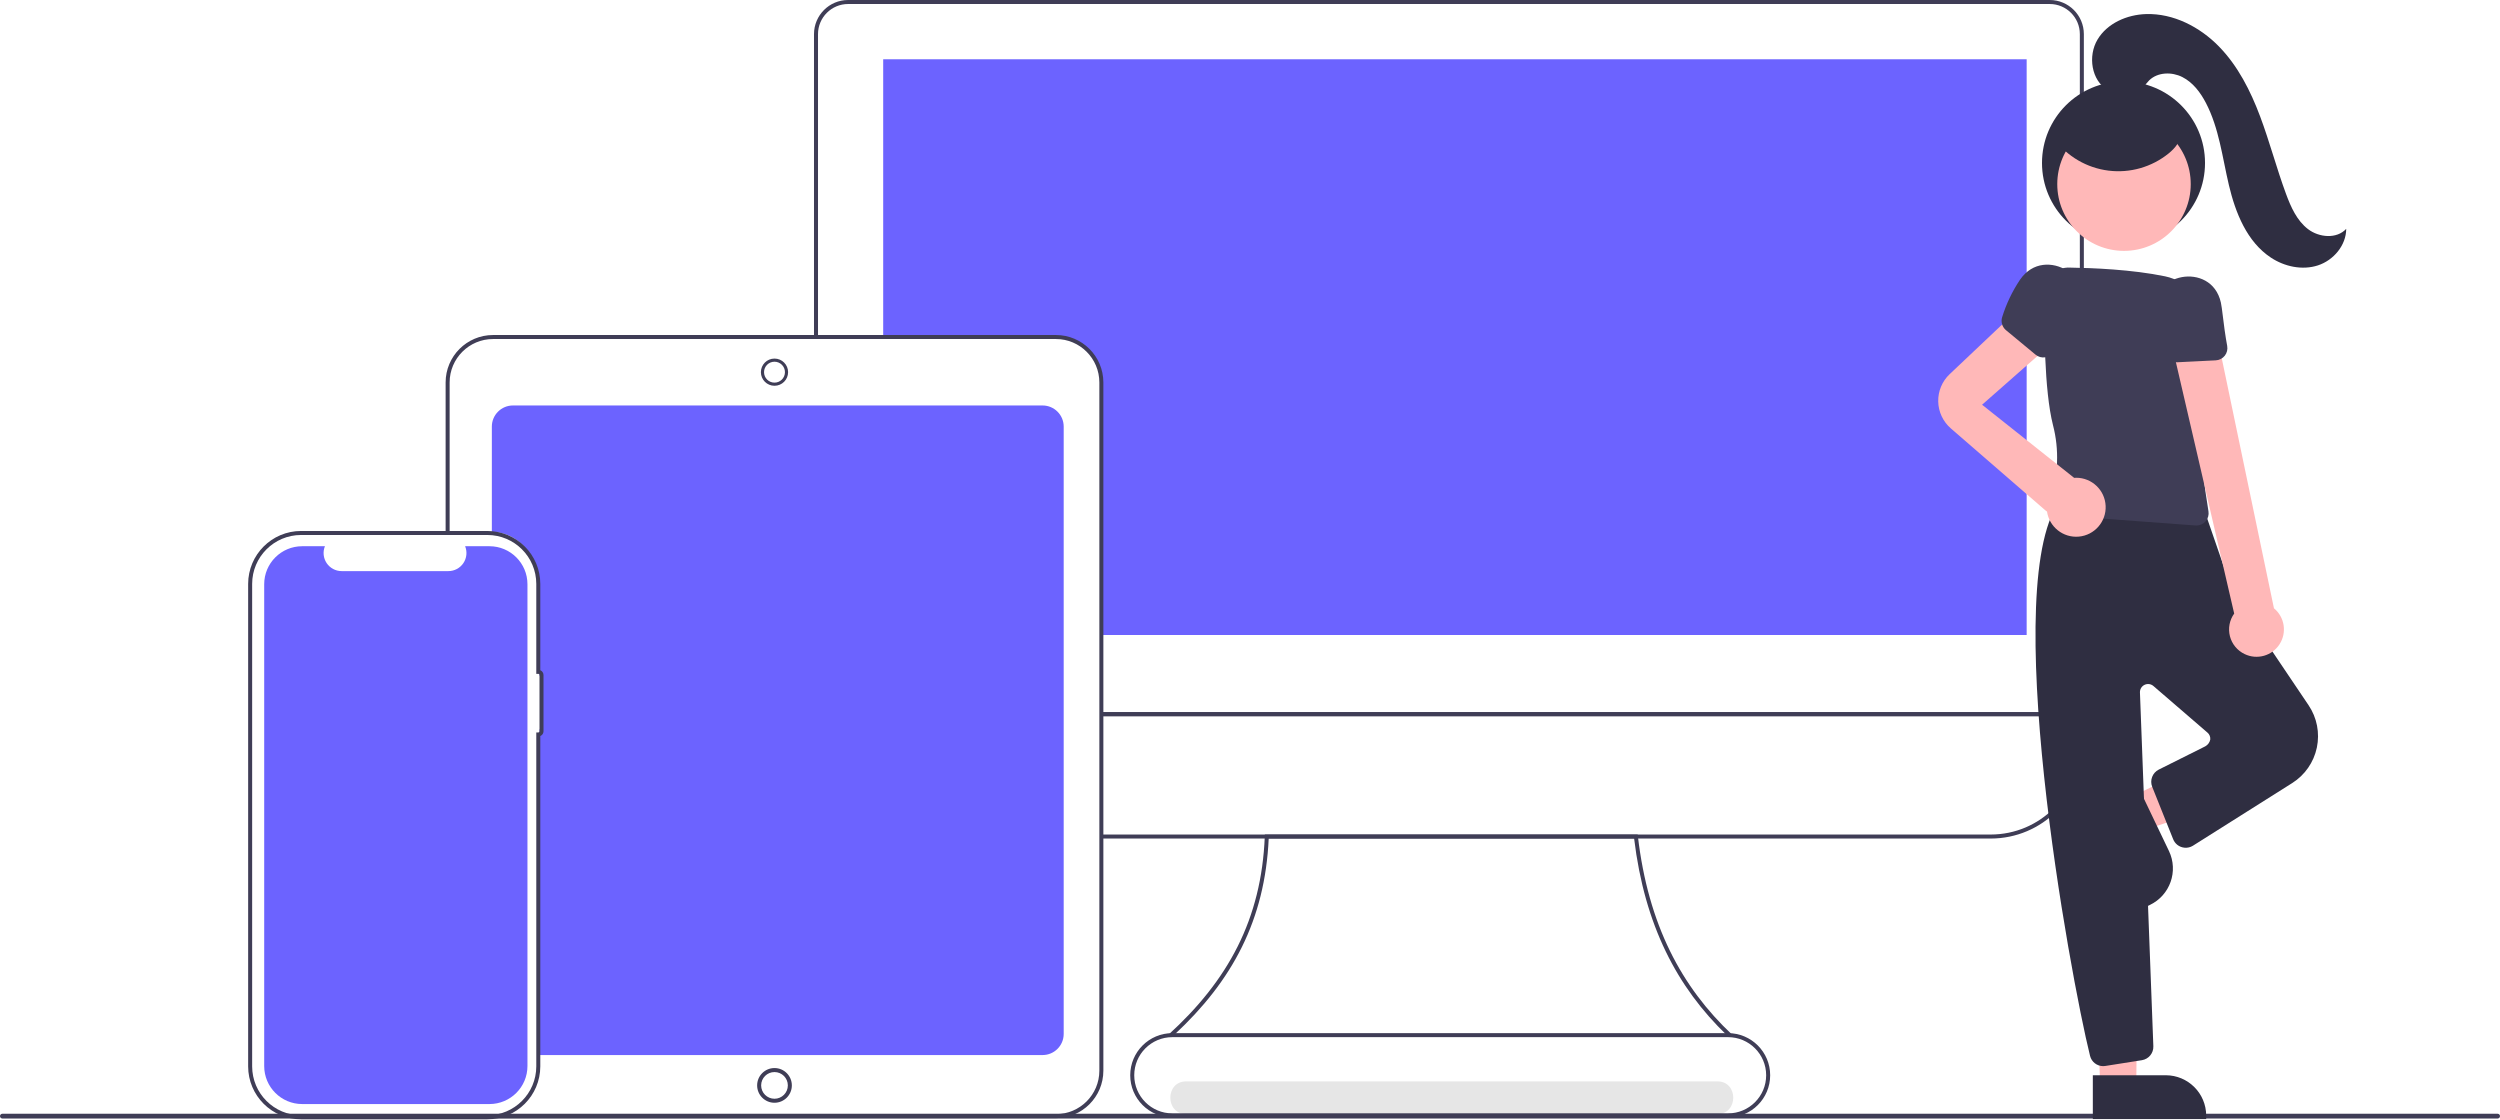
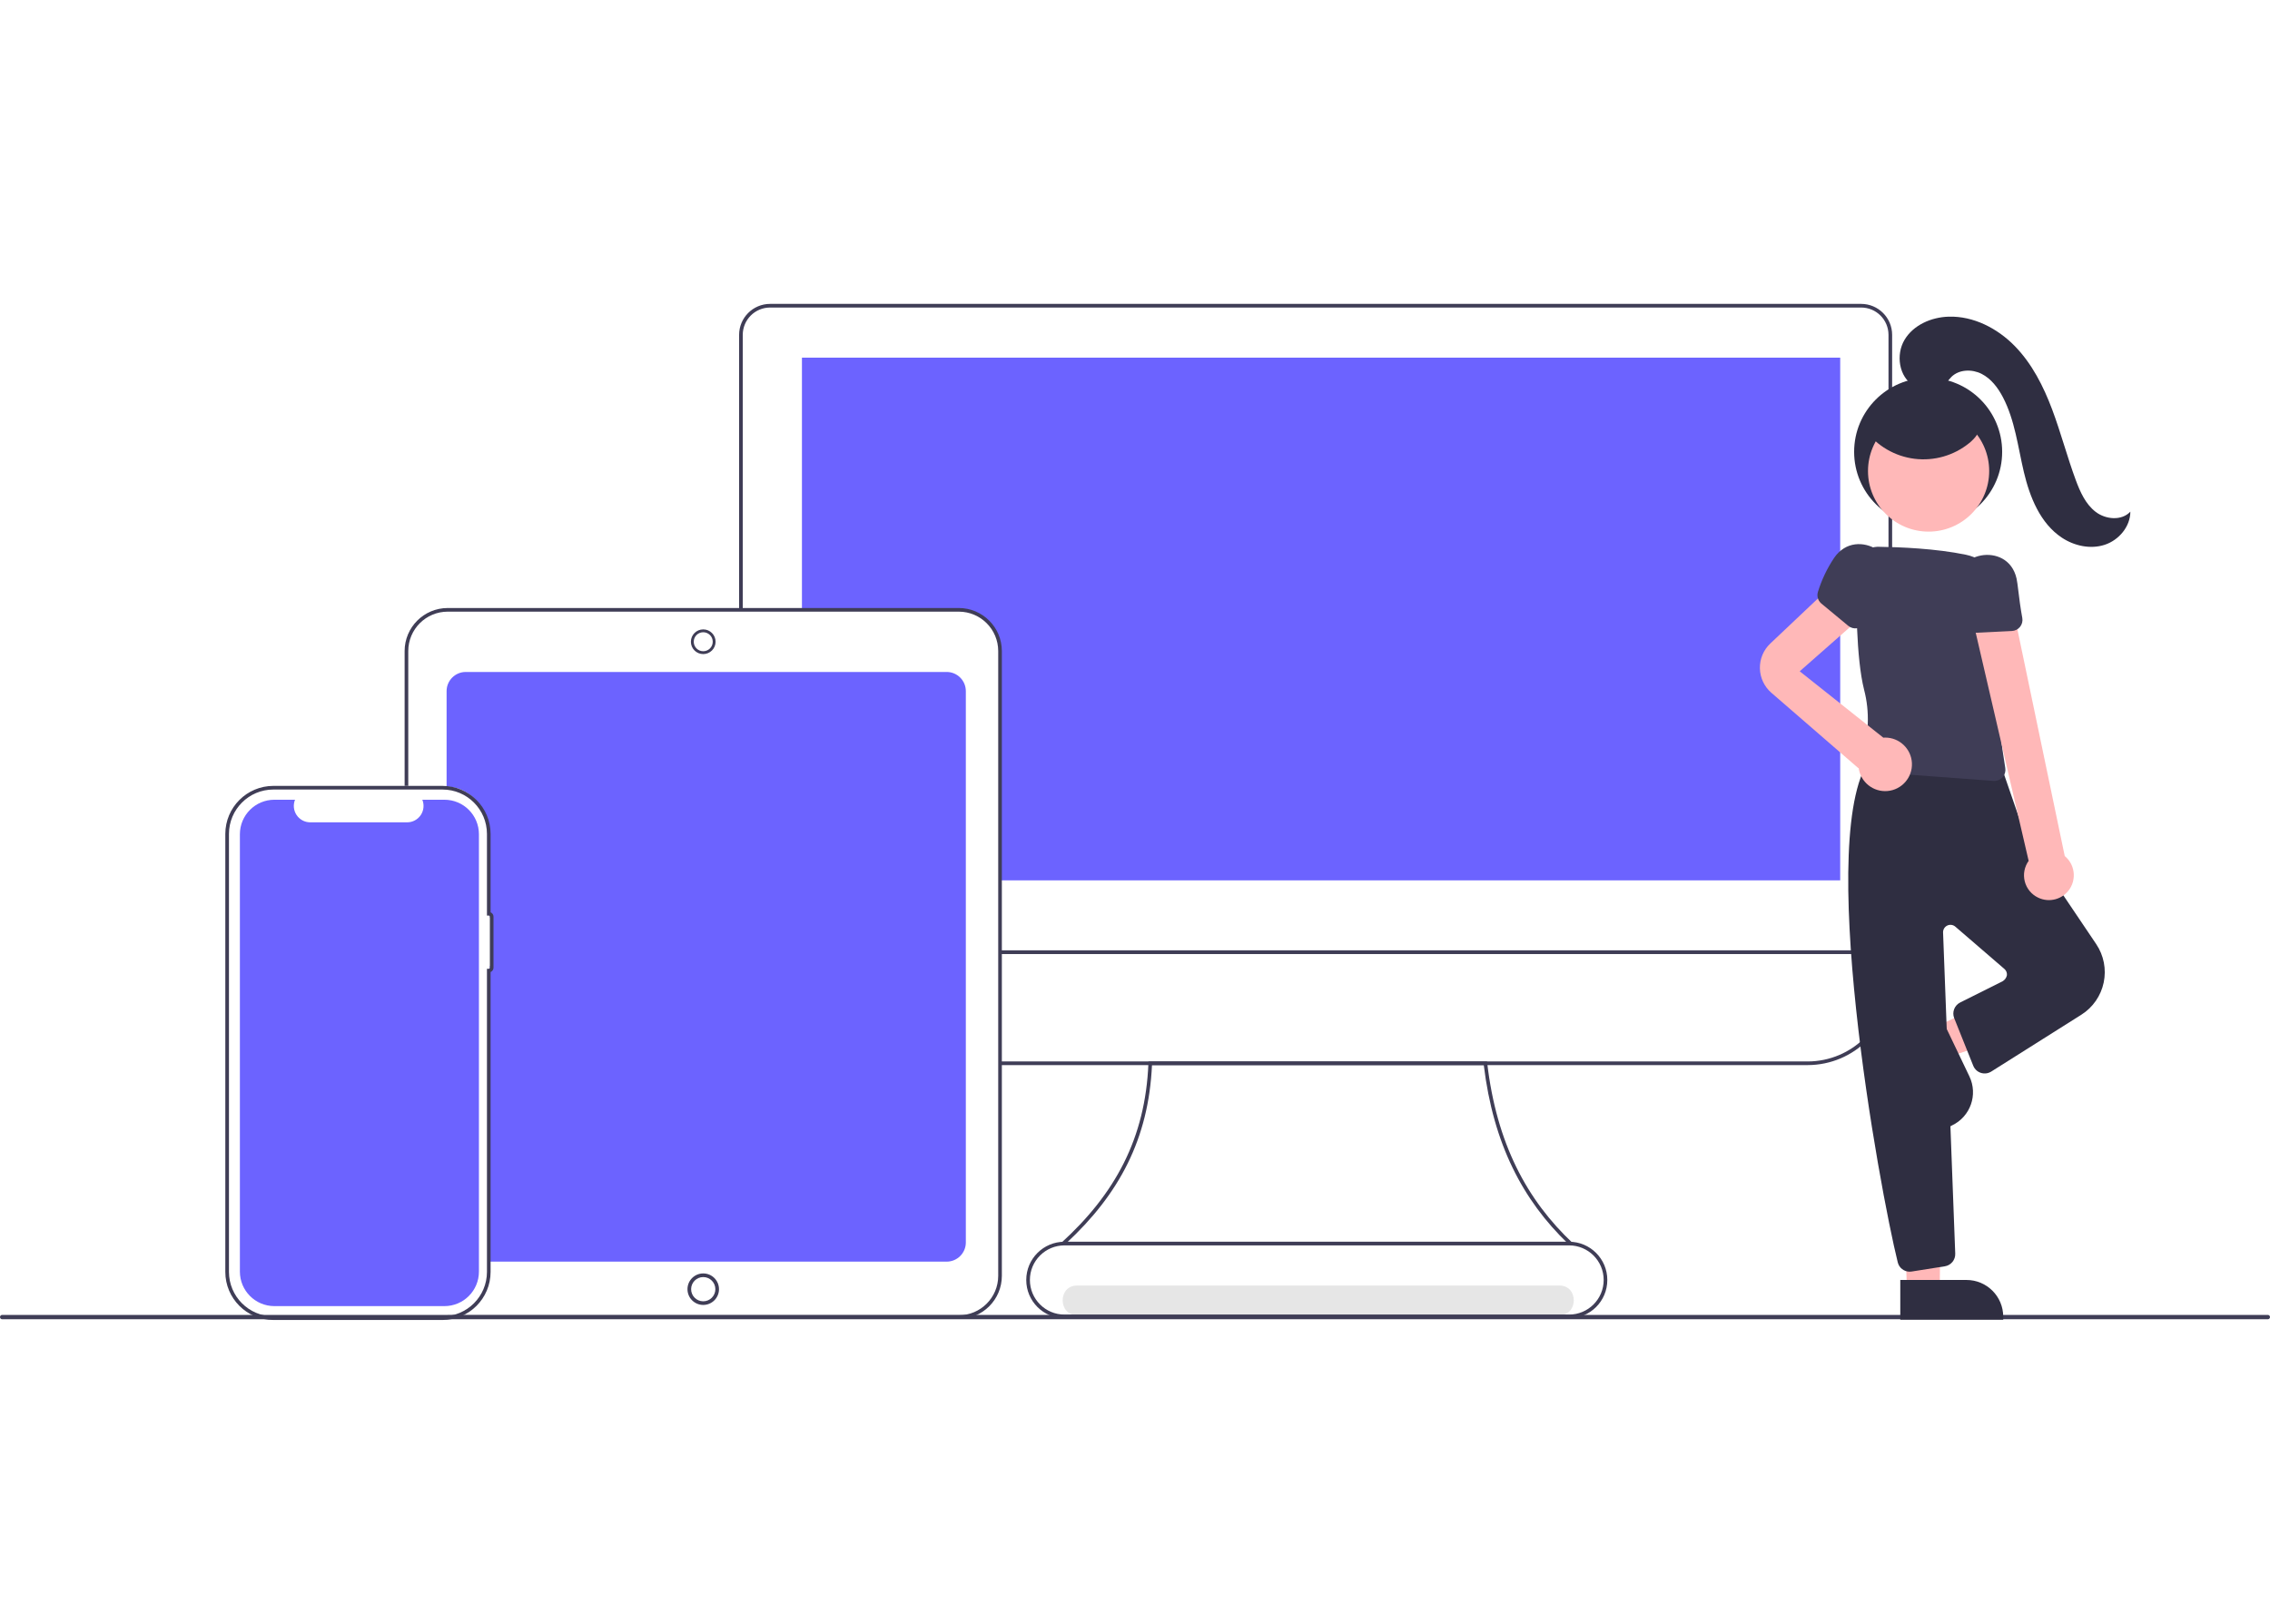
- <svg xmlns="http://www.w3.org/2000/svg" id="b849a2f0-74e0-42be-b224-12e88fa50e48" data-name="Layer 1" width="920.109" height="411.952" viewBox="0 0 920.109 411.952">
+ <svg xmlns="http://www.w3.org/2000/svg" id="b849a2f0-74e0-42be-b224-12e88fa50e48" data-name="Layer 1" width="1146" height="820" viewBox="0 0 920.109 411.952">
  <path d="M576.472,654.024H772.063c7.721,0,7.734-12,0-12H576.472c-7.721,0-7.734,12,0,12Z" transform="translate(-139.9456 -244.0239)" fill="#e6e6e6" />
  <path d="M523.665,393.255H328.732a7.777,7.777,0,0,0-7.767,7.767v38.725C330.688,439.976,337,448,338.529,457.741v35.107h.738a.444.444,0,0,1,.443.443v18.681a.444.444,0,0,1-.443.443h-.738V625.323c0,2.481-.025,7.007-.025,7.007H523.665a7.777,7.777,0,0,0,7.767-7.767V401.022A7.777,7.777,0,0,0,523.665,393.255Z" transform="translate(-139.9456 -244.0239)" fill="#6c63ff" />
  <path d="M885.845,265.834V477.735H544.914V384.439a15.993,15.993,0,0,0-15.978-15.977H464.998V265.834Z" transform="translate(-139.9456 -244.0239)" fill="#6c63ff" />
  <path d="M906.895,507.607H545.295v-1.477H905.418V256.576a11.088,11.088,0,0,0-11.075-11.075H452.084a11.088,11.088,0,0,0-11.075,11.075V367.505h-1.477V256.576a12.566,12.566,0,0,1,12.552-12.552h442.259A12.566,12.566,0,0,1,906.895,256.576Z" transform="translate(-139.9456 -244.0239)" fill="#3f3d56" />
  <path d="M872.632,552.645H545.295v-1.477H872.632A32.823,32.823,0,0,0,905.418,518.383V507.607H545.295v-1.477H906.895V518.383A34.301,34.301,0,0,1,872.632,552.645Z" transform="translate(-139.9456 -244.0239)" fill="#3f3d56" />
  <path d="M775.485,625.002c-18.248-17.522-30.252-40.384-34.111-72.356H606.885c-1.368,29.912-13.296,52.345-34.813,72.278l-2.273.079c22.199-20.118,34.427-42.716,35.641-73.125l.028-.709h137.219l.076.653c3.79,32.514,16.045,55.523,34.743,73.062Z" transform="translate(-139.9456 -244.0239)" fill="#3f3d56" />
  <path d="M528.58,655.548H321.407v-1.477H528.58a15.995,15.995,0,0,0,15.977-15.977V384.778A15.995,15.995,0,0,0,528.58,368.801H321.407a15.995,15.995,0,0,0-15.977,15.977v54.667H303.953V384.778a17.473,17.473,0,0,1,17.453-17.453H528.58a17.473,17.473,0,0,1,17.453,17.453V638.095A17.473,17.473,0,0,1,528.58,655.548Z" transform="translate(-139.9456 -244.0239)" fill="#3f3d56" />
  <path d="M424.993,386.007A5.007,5.007,0,1,1,430,381,5.012,5.012,0,0,1,424.993,386.007Zm0-8.856a3.849,3.849,0,1,0,3.849,3.849A3.854,3.854,0,0,0,424.993,377.151Z" transform="translate(-139.9456 -244.0239)" fill="#3f3d56" />
  <path d="M424.993,649.888a6.388,6.388,0,1,1,6.388-6.389A6.396,6.396,0,0,1,424.993,649.888Zm0-11.3a4.912,4.912,0,1,0,4.912,4.912A4.917,4.917,0,0,0,424.993,638.588Z" transform="translate(-139.9456 -244.0239)" fill="#3f3d56" />
  <path d="M319.326,655.976h-68.58A19.495,19.495,0,0,1,231.273,636.503V458.919a19.495,19.495,0,0,1,19.473-19.473h68.58a19.495,19.495,0,0,1,19.473,19.473v31.779a1.923,1.923,0,0,1,1.182,1.772l-0,20.678a1.923,1.923,0,0,1-1.182,1.772V636.503A19.495,19.495,0,0,1,319.326,655.976ZM250.746,440.922a18.017,18.017,0,0,0-17.997,17.996V636.503a18.017,18.017,0,0,0,17.997,17.997h68.58A18.017,18.017,0,0,0,337.323,636.503V513.592h.738a.444.444,0,0,0,.443-.443l0-20.678a.444.444,0,0,0-.443-.443h-.738V458.919a18.017,18.017,0,0,0-17.996-17.996Z" transform="translate(-139.9456 -244.0239)" fill="#3f3d56" />
  <path d="M320.082,445.058h-8.952a6.647,6.647,0,0,1-6.154,9.158H265.687a6.647,6.647,0,0,1-6.154-9.158h-8.361a13.991,13.991,0,0,0-13.991,13.991V636.373a13.991,13.991,0,0,0,13.991,13.991h68.91a13.991,13.991,0,0,0,13.991-13.991h0V459.049A13.991,13.991,0,0,0,320.082,445.058Z" transform="translate(-139.9456 -244.0239)" fill="#6c63ff" />
  <path d="M1059.175,655.687H140.825a.879.879,0,1,1,0-1.758h918.351a.879.879,0,1,1,0,1.758Z" transform="translate(-139.9456 -244.0239)" fill="#3f3d56" />
  <path d="M775.941,655.273H571.424a15.505,15.505,0,1,1,0-31.01H775.941a15.505,15.505,0,0,1,0,31.01ZM571.424,625.74a14.028,14.028,0,0,0,0,28.056H775.941a14.028,14.028,0,0,0,0-28.056Z" transform="translate(-139.9456 -244.0239)" fill="#3f3d56" />
  <polygon points="784.495 293.196 790.223 305.172 839.14 288.778 830.686 271.103 784.495 293.196" fill="#ffb8b8" />
  <path d="M907.504,547.254h41.721a0,0,0,0,1,0,0v16.119a0,0,0,0,1,0,0H922.391a14.887,14.887,0,0,1-14.887-14.887v-1.233A0,0,0,0,1,907.504,547.254Z" transform="translate(688.0305 1388.396) rotate(-115.5616)" fill="#2f2e41" />
  <polygon points="772.964 400.141 786.231 399.693 786.789 348.049 771.237 348.967 772.964 400.141" fill="#ffb8b8" />
  <path d="M910.199,639.762h41.721a0,0,0,0,1,0,0v16.119a0,0,0,0,1,0,0H925.085a14.887,14.887,0,0,1-14.887-14.887v-1.233A0,0,0,0,1,910.199,639.762Z" transform="translate(1722.172 1051.619) rotate(180)" fill="#2f2e41" />
  <path d="M914.001,636.407a4.974,4.974,0,0,1-4.83-3.786c-7.268-29.201-34.311-176.333-10.397-205.23l.208-.252.316-.08c1.679-.425,33.325-10.223,51.894,5.071l.217.179,10.334,29.915,27.859,41.355a20.403,20.403,0,0,1-6.033,28.654l-36.582,23.085a5.009,5.009,0,0,1-5.753-.405,5.061,5.061,0,0,1-1.5-2.092l-7.688-19.22a5.03,5.03,0,0,1,2.406-6.329l17.139-8.57a3.674,3.674,0,0,0,1.83-2.504,2.959,2.959,0,0,0-1.029-2.543l-19.896-17.151a3,3,0,0,0-4.957,2.385l4.932,130.203a5.002,5.002,0,0,1-4.217,5.128L914.8,636.343A5.049,5.049,0,0,1,914.001,636.407Z" transform="translate(-139.9456 -244.0239)" fill="#2f2e41" />
  <path d="M948.322,437.437q-.169,0-.34-.013l-49.616-3.675a4.493,4.493,0,0,1-3.914-5.97A47.092,47.092,0,0,0,895.528,400.46c-3.232-12.742-3.308-36.433-3.066-49.421a8.753,8.753,0,0,1,8.281-8.522l0-.018,1,.012c8.083.113,22.916.69,35.053,3.215a18.389,18.389,0,0,1,14.659,17.7c.275,12.058.315,28.379-1.053,37.657-1.154,7.827.978,22.858,2.352,31.122a4.498,4.498,0,0,1-4.433,5.231Z" transform="translate(-139.9456 -244.0239)" fill="#3f3d56" />
  <path d="M966.035,484.734a10.025,10.025,0,0,1-3.811-14.892L939.308,371.024H956.633l20.224,96.871a10.079,10.079,0,0,1-10.823,16.84Z" transform="translate(-139.9456 -244.0239)" fill="#ffb8b8" />
  <path d="M857.504,381.729l27.435-25.952,10.336,14.47L869.436,392.985,903.323,419.896c.245-.017.489-.037.738-.037a10.853,10.853,0,1,1-10.746,12.296l-.107.107-35.269-30.567A13.471,13.471,0,0,1,857.504,381.729Z" transform="translate(-139.9456 -244.0239)" fill="#ffb8b8" />
  <path d="M941.134,377.356a4.47,4.47,0,0,1-4.052-2.554,52.813,52.813,0,0,1-4.468-14.57c-1.19-8.244,4.542-13.148,10.372-14.217,5.671-1.04,12.578,1.454,14.343,9.383a20.451,20.451,0,0,1,.342,2.032c.707,6.011,1.372,10.686,1.977,13.896a4.495,4.495,0,0,1-4.198,5.32l-14.086.704Q941.248,377.356,941.134,377.356Z" transform="translate(-139.9456 -244.0239)" fill="#3f3d56" />
  <circle cx="781.544" cy="59.981" r="30" fill="#2f2e41" />
  <circle cx="781.725" cy="67.769" r="24.561" fill="#ffb8b8" />
  <path d="M878.078,365.403a4.47,4.47,0,0,1-1.262-4.621,52.813,52.813,0,0,1,6.551-13.76c4.693-6.882,12.232-6.624,17.252-3.473,4.883,3.065,8.29,9.57,4.235,16.608a20.453,20.453,0,0,1-1.121,1.729c-3.54,4.909-6.208,8.805-7.931,11.58a4.495,4.495,0,0,1-6.69,1.086l-10.86-8.998Q878.162,365.48,878.078,365.403Z" transform="translate(-139.9456 -244.0239)" fill="#3f3d56" />
  <path d="M915.662,277.213c-6.037-3.602-7.344-12.572-3.747-18.612s10.865-9.191,17.891-9.398c10.037-.297,19.73,4.701,26.756,11.875s11.662,16.357,15.194,25.757,6.068,19.148,9.55,28.567c1.786,4.833,3.986,9.796,8.073,12.934s10.583,3.705,14.076-.083c-.013,6.061-4.66,11.571-10.423,13.447s-12.283.459-17.335-2.889c-8.765-5.808-12.997-16.411-15.416-26.644s-3.61-20.955-8.474-30.278c-2.015-3.863-4.776-7.532-8.661-9.503s-9.061-1.841-12.187,1.194c-1.448,1.406-2.385,3.323-4.028,4.495a8.047,8.047,0,0,1-7.036.733,23.801,23.801,0,0,1-6.362-3.59" transform="translate(-139.9456 -244.0239)" fill="#2f2e41" />
  <path d="M896.02,295.198a29.383,29.383,0,0,0,42.121,5.258c2.385-1.94,4.6-4.614,4.45-7.685-.153-3.145-2.724-5.616-5.349-7.355a34.484,34.484,0,0,0-23.404-5.378c-4.675.628-9.364,2.332-12.675,5.692s-4.96,8.586-3.253,12.983" transform="translate(-139.9456 -244.0239)" fill="#2f2e41" />
</svg>
